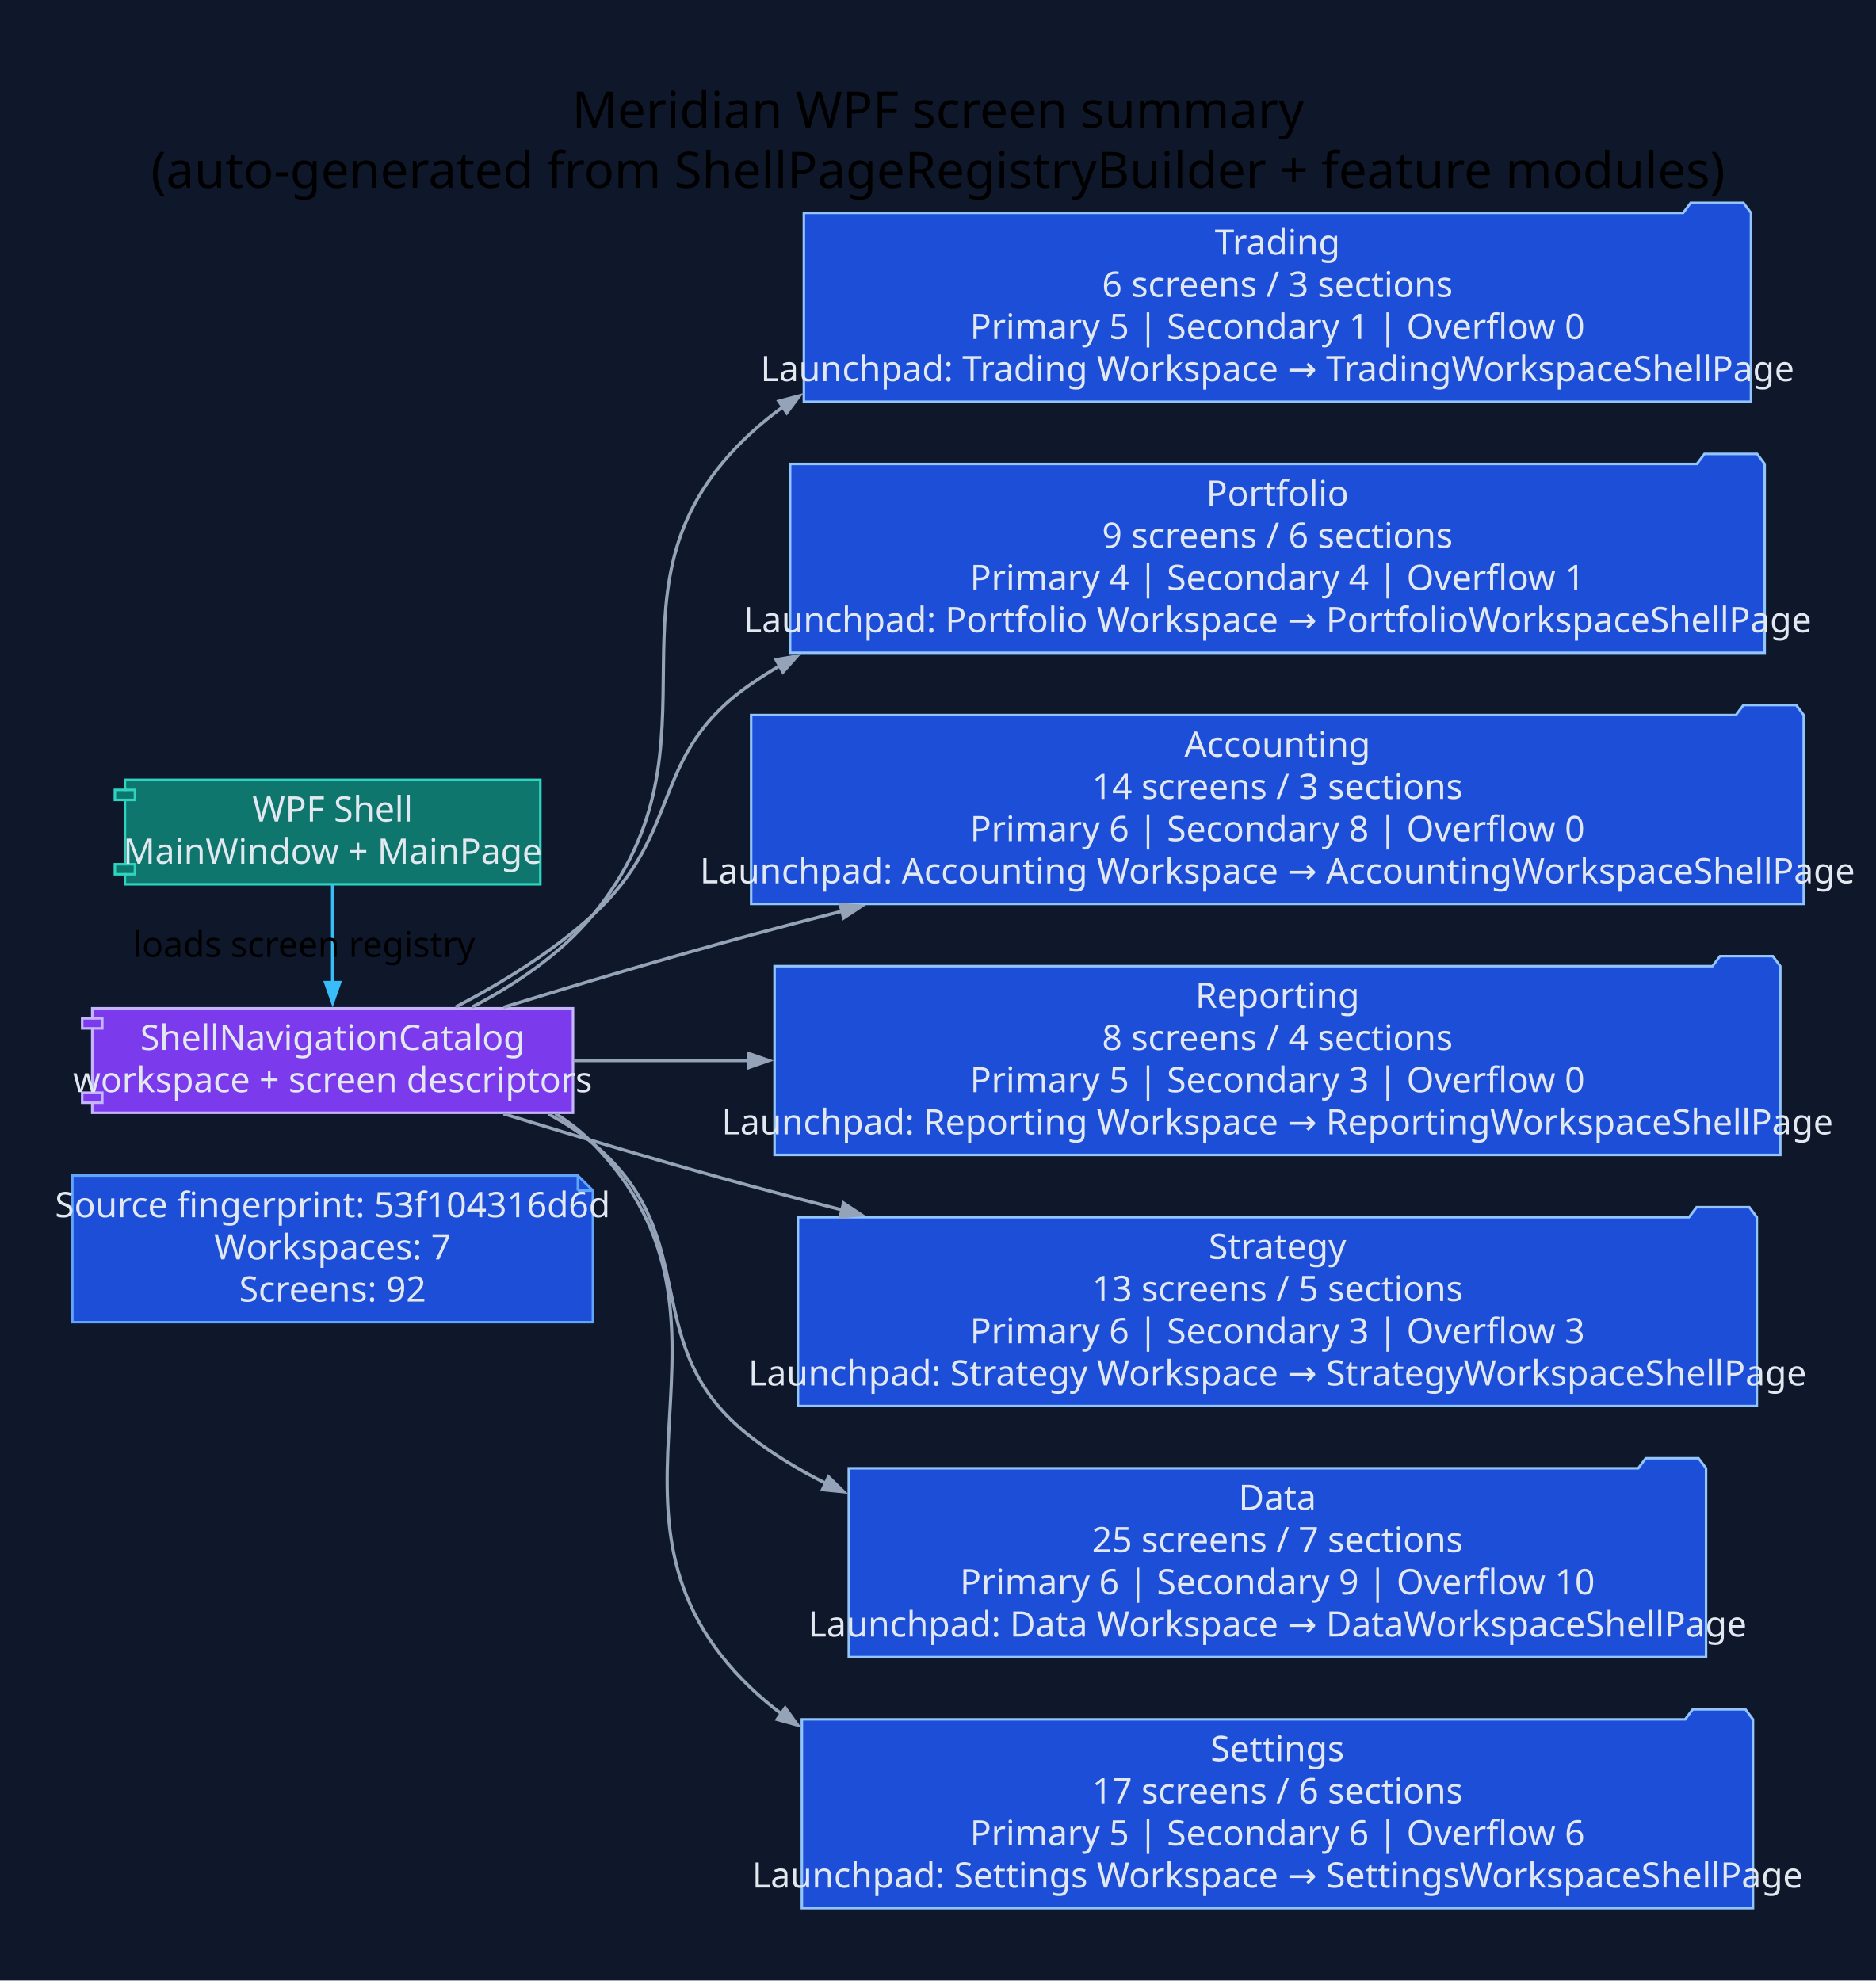
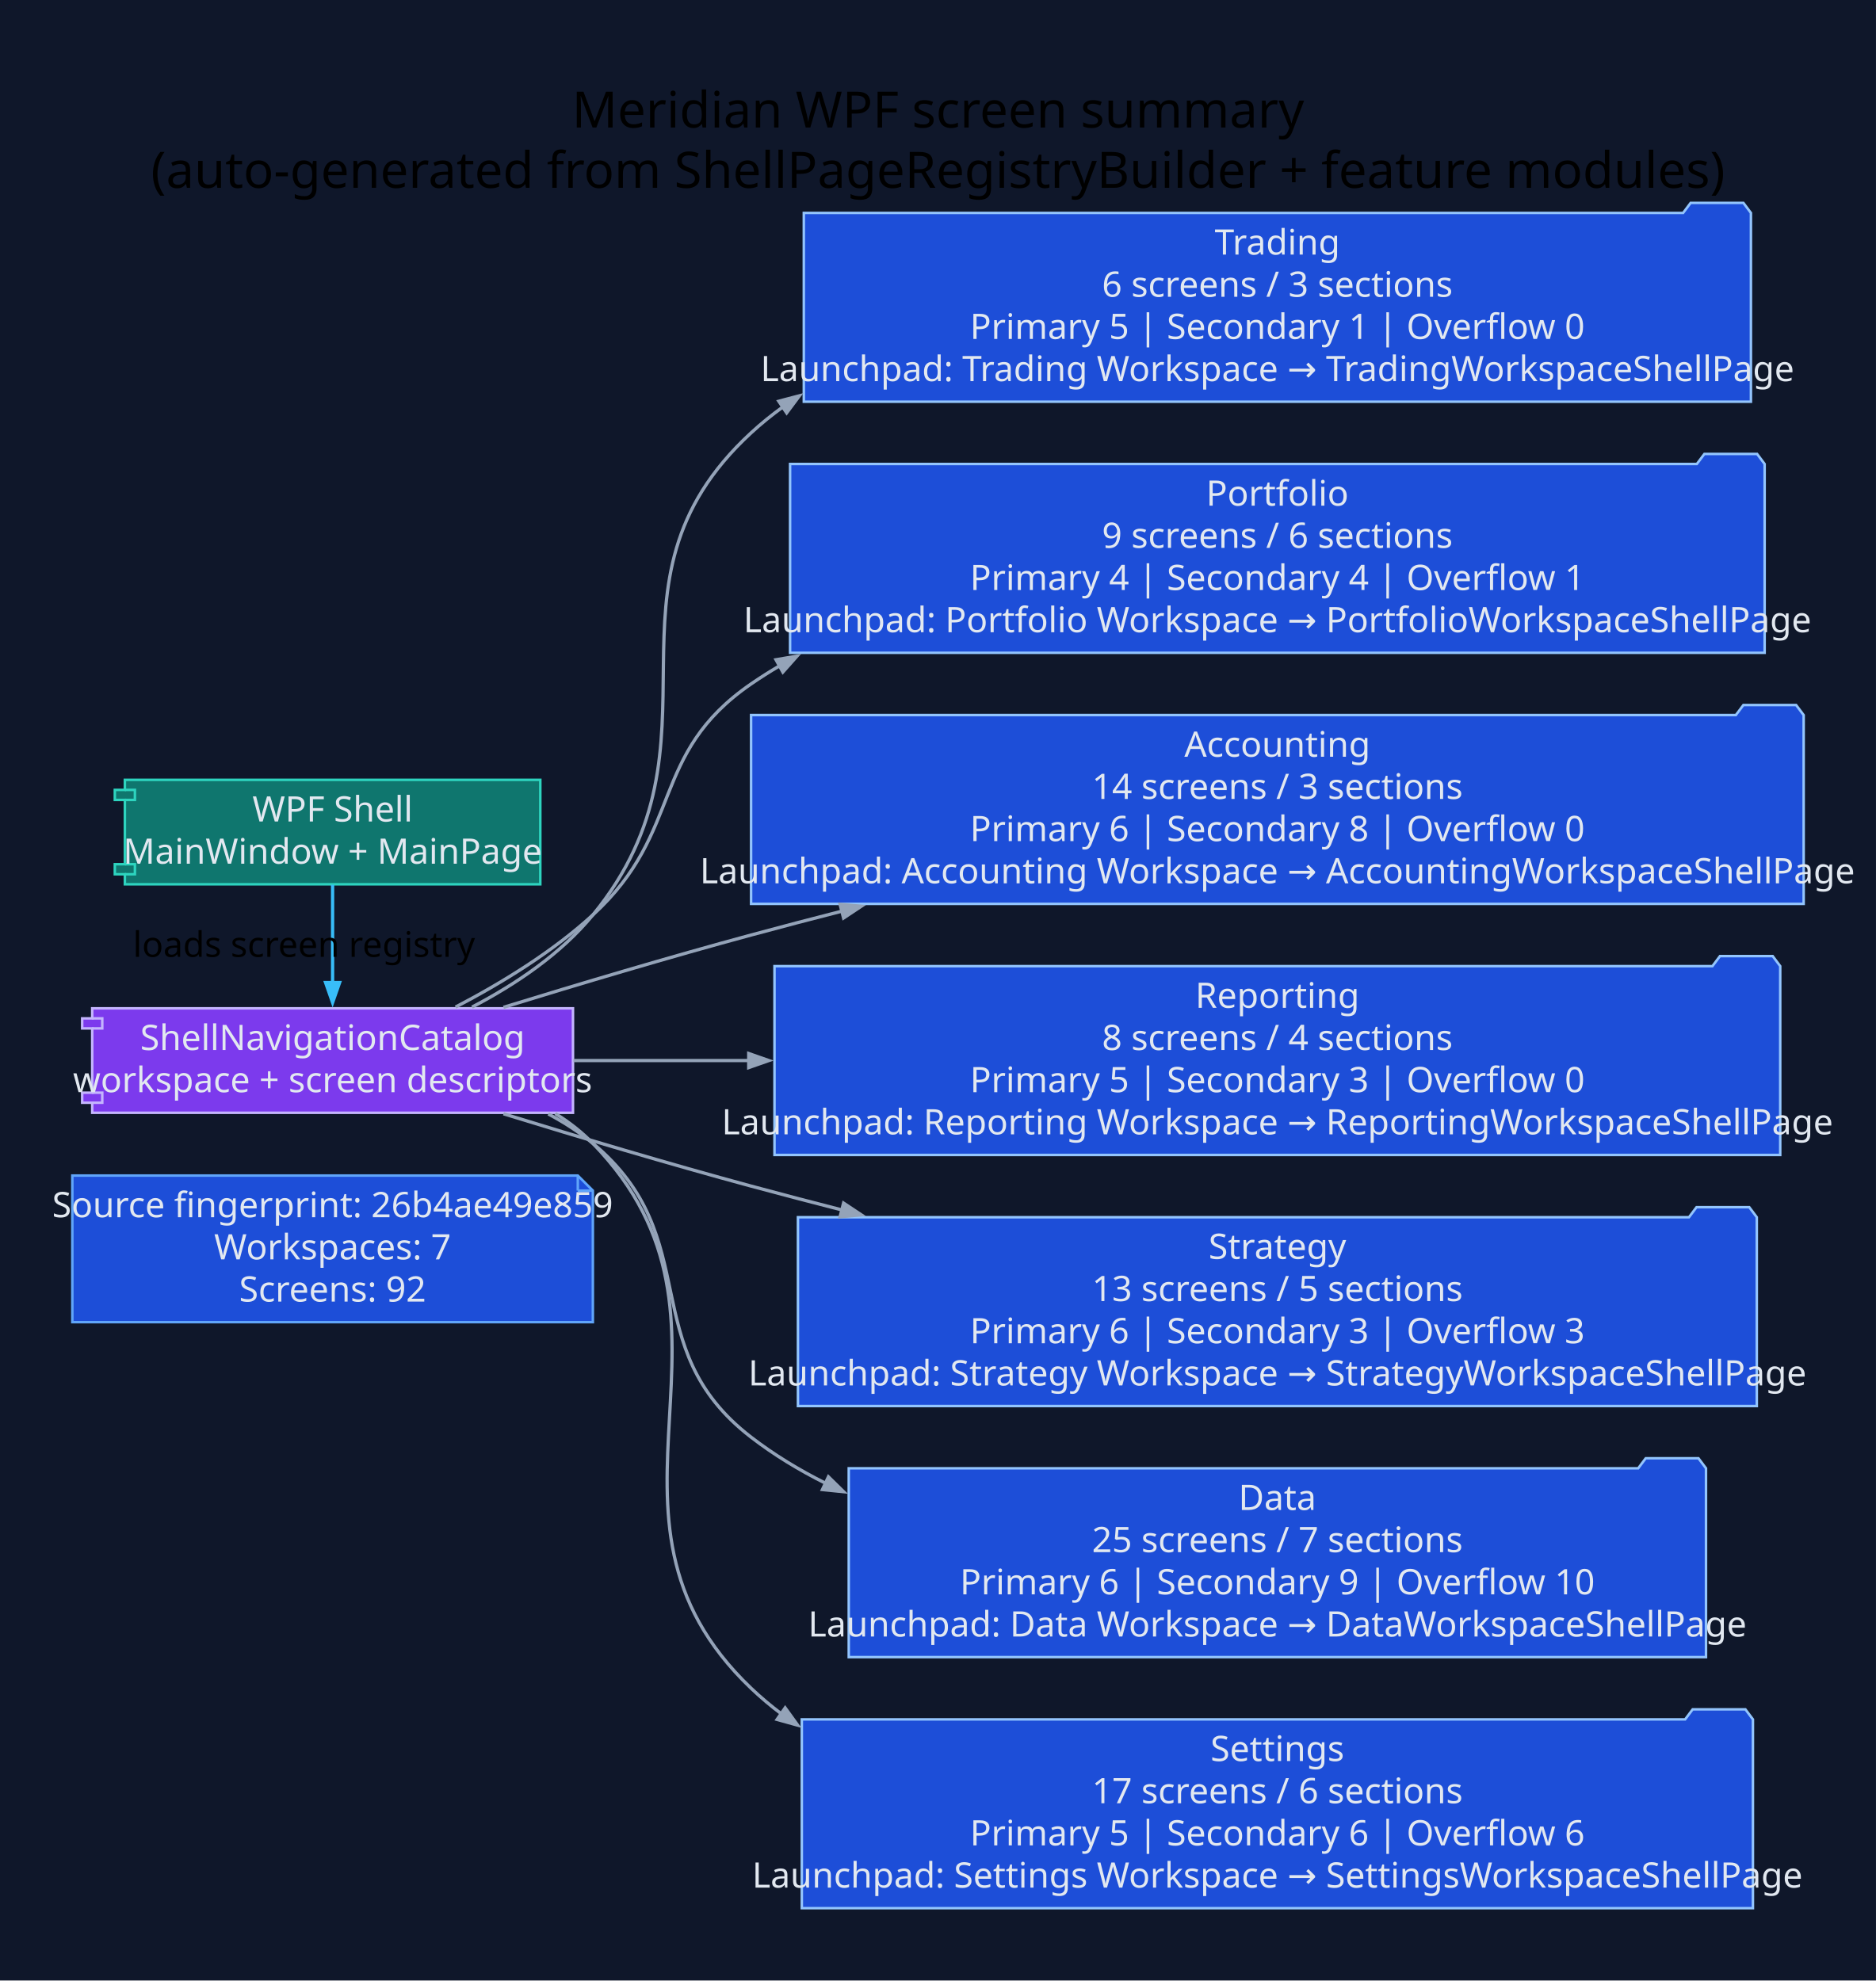
<svg xmlns="http://www.w3.org/2000/svg" width="747pt" height="789pt" viewBox="0.00 0.00 747.00 789.00">
  <g id="graph0" class="graph" transform="scale(1 1) rotate(0) translate(28.8 760)">
-     <polygon fill="#0f172a" stroke="none" points="-28.8,28.8 -28.8,-760 718.24,-760 718.24,28.8 -28.8,28.8" />
-     <text xml:space="preserve" text-anchor="middle" x="344.72" y="-709.2" font-family="Segoe UI" font-size="20.00">Meridian WPF screen summary</text>
-     <text xml:space="preserve" text-anchor="middle" x="344.72" y="-685.2" font-family="Segoe UI" font-size="20.00">(auto-generated from ShellPageRegistryBuilder + feature modules)</text>
+     <polygon fill="#0f172a" stroke="none" points="-28.8,28.8 -28.8,-760 718.22,-760 718.22,28.8 -28.8,28.8" />
+     <text xml:space="preserve" text-anchor="middle" x="344.71" y="-709.2" font-family="Segoe UI" font-size="20.00">Meridian WPF screen summary</text>
+     <text xml:space="preserve" text-anchor="middle" x="344.71" y="-685.2" font-family="Segoe UI" font-size="20.00">(auto-generated from ShellPageRegistryBuilder + feature modules)</text>
    <g id="node1" class="node">
-       <polygon fill="#1d4ed8" stroke="#60a5fa" points="201.3,-291.8 0,-291.8 0,-233.4 207.3,-233.4 207.3,-285.8 201.3,-291.8" />
-       <polyline fill="none" stroke="#60a5fa" points="201.3,-291.8 201.3,-285.8" />
-       <polyline fill="none" stroke="#60a5fa" points="207.3,-285.8 201.3,-285.8" />
-       <text xml:space="preserve" text-anchor="middle" x="103.65" y="-275.2" font-family="Segoe UI" font-size="14.00" fill="#e2e8f0">Source fingerprint: 53f104316d6d</text>
-       <text xml:space="preserve" text-anchor="middle" x="103.65" y="-258.4" font-family="Segoe UI" font-size="14.00" fill="#e2e8f0">Workspaces: 7</text>
-       <text xml:space="preserve" text-anchor="middle" x="103.65" y="-241.6" font-family="Segoe UI" font-size="14.00" fill="#e2e8f0">Screens: 92</text>
+       <polygon fill="#1d4ed8" stroke="#60a5fa" points="201.28,-291.8 0,-291.8 0,-233.4 207.28,-233.4 207.28,-285.8 201.28,-291.8" />
+       <polyline fill="none" stroke="#60a5fa" points="201.28,-291.8 201.28,-285.8" />
+       <polyline fill="none" stroke="#60a5fa" points="207.28,-285.8 201.28,-285.8" />
+       <text xml:space="preserve" text-anchor="middle" x="103.64" y="-275.2" font-family="Segoe UI" font-size="14.00" fill="#e2e8f0">Source fingerprint: 26b4ae49e859</text>
+       <text xml:space="preserve" text-anchor="middle" x="103.64" y="-258.4" font-family="Segoe UI" font-size="14.00" fill="#e2e8f0">Workspaces: 7</text>
+       <text xml:space="preserve" text-anchor="middle" x="103.64" y="-241.6" font-family="Segoe UI" font-size="14.00" fill="#e2e8f0">Screens: 92</text>
    </g>
    <g id="node2" class="node">
-       <polygon fill="#0f766e" stroke="#2dd4bf" points="186.36,-449.4 20.94,-449.4 20.94,-445.4 16.94,-445.4 16.94,-441.4 20.94,-441.4 20.94,-415.8 16.94,-415.8 16.94,-411.8 20.94,-411.8 20.94,-407.8 186.36,-407.8 186.36,-449.4" />
-       <polyline fill="none" stroke="#2dd4bf" points="20.94,-445.4 24.94,-445.4 24.94,-441.4 20.94,-441.4" />
-       <polyline fill="none" stroke="#2dd4bf" points="20.94,-415.8 24.94,-415.8 24.94,-411.8 20.94,-411.8" />
-       <text xml:space="preserve" text-anchor="middle" x="103.65" y="-432.8" font-family="Segoe UI" font-size="14.00" fill="#e2e8f0">WPF Shell</text>
-       <text xml:space="preserve" text-anchor="middle" x="103.65" y="-416" font-family="Segoe UI" font-size="14.00" fill="#e2e8f0">MainWindow + MainPage</text>
+       <polygon fill="#0f766e" stroke="#2dd4bf" points="186.35,-449.4 20.92,-449.4 20.92,-445.4 16.92,-445.4 16.92,-441.4 20.92,-441.4 20.92,-415.8 16.92,-415.8 16.92,-411.8 20.92,-411.8 20.92,-407.8 186.35,-407.8 186.35,-449.4" />
+       <polyline fill="none" stroke="#2dd4bf" points="20.92,-445.4 24.92,-445.4 24.92,-441.4 20.92,-441.4" />
+       <polyline fill="none" stroke="#2dd4bf" points="20.92,-415.8 24.92,-415.8 24.92,-411.8 20.92,-411.8" />
+       <text xml:space="preserve" text-anchor="middle" x="103.64" y="-432.8" font-family="Segoe UI" font-size="14.00" fill="#e2e8f0">WPF Shell</text>
+       <text xml:space="preserve" text-anchor="middle" x="103.64" y="-416" font-family="Segoe UI" font-size="14.00" fill="#e2e8f0">MainWindow + MainPage</text>
    </g>
    <g id="node3" class="node">
-       <polygon fill="#7c3aed" stroke="#c4b5fd" points="199.37,-358.4 7.93,-358.4 7.93,-354.4 3.93,-354.4 3.93,-350.4 7.93,-350.4 7.93,-324.8 3.93,-324.8 3.93,-320.8 7.93,-320.8 7.93,-316.8 199.37,-316.8 199.37,-358.4" />
-       <polyline fill="none" stroke="#c4b5fd" points="7.93,-354.4 11.93,-354.4 11.93,-350.4 7.93,-350.4" />
-       <polyline fill="none" stroke="#c4b5fd" points="7.93,-324.8 11.93,-324.8 11.93,-320.8 7.93,-320.8" />
-       <text xml:space="preserve" text-anchor="middle" x="103.65" y="-341.8" font-family="Segoe UI" font-size="14.00" fill="#e2e8f0">ShellNavigationCatalog</text>
-       <text xml:space="preserve" text-anchor="middle" x="103.65" y="-325" font-family="Segoe UI" font-size="14.00" fill="#e2e8f0">workspace + screen descriptors</text>
+       <polygon fill="#7c3aed" stroke="#c4b5fd" points="199.36,-358.4 7.92,-358.4 7.92,-354.4 3.92,-354.4 3.92,-350.4 7.92,-350.4 7.92,-324.8 3.92,-324.8 3.92,-320.8 7.92,-320.8 7.92,-316.8 199.36,-316.8 199.36,-358.4" />
+       <polyline fill="none" stroke="#c4b5fd" points="7.92,-354.4 11.92,-354.4 11.92,-350.4 7.92,-350.4" />
+       <polyline fill="none" stroke="#c4b5fd" points="7.92,-324.8 11.92,-324.8 11.92,-320.8 7.92,-320.8" />
+       <text xml:space="preserve" text-anchor="middle" x="103.64" y="-341.8" font-family="Segoe UI" font-size="14.00" fill="#e2e8f0">ShellNavigationCatalog</text>
+       <text xml:space="preserve" text-anchor="middle" x="103.64" y="-325" font-family="Segoe UI" font-size="14.00" fill="#e2e8f0">workspace + screen descriptors</text>
    </g>
    <g id="edge1" class="edge">
-       <path fill="none" stroke="#38bdf8" stroke-width="1.3" d="M103.65,-407.61C103.65,-396.03 103.65,-381.43 103.65,-368.56" />
-       <polygon fill="#38bdf8" stroke="#38bdf8" stroke-width="1.3" points="106.45,-368.67 103.65,-360.67 100.85,-368.67 106.45,-368.67" />
-       <text xml:space="preserve" text-anchor="middle" x="92.25" y="-378.9" font-family="Segoe UI" font-size="14.00">loads screen registry</text>
+       <path fill="none" stroke="#38bdf8" stroke-width="1.3" d="M103.64,-407.61C103.64,-396.03 103.64,-381.43 103.64,-368.56" />
+       <polygon fill="#38bdf8" stroke="#38bdf8" stroke-width="1.3" points="106.44,-368.67 103.64,-360.67 100.84,-368.67 106.44,-368.67" />
+       <text xml:space="preserve" text-anchor="middle" x="92.24" y="-378.9" font-family="Segoe UI" font-size="14.00">loads screen registry</text>
    </g>
    <g id="node4" class="node">
-       <polygon fill="#1d4ed8" stroke="#93c5fd" points="668.44,-675.2 665.44,-679.2 644.44,-679.2 641.44,-675.2 291.3,-675.2 291.3,-600 668.44,-600 668.44,-675.2" />
-       <text xml:space="preserve" text-anchor="middle" x="479.87" y="-658.6" font-family="Segoe UI" font-size="14.00" fill="#e2e8f0">Trading</text>
-       <text xml:space="preserve" text-anchor="middle" x="479.87" y="-641.8" font-family="Segoe UI" font-size="14.00" fill="#e2e8f0">6 screens / 3 sections</text>
-       <text xml:space="preserve" text-anchor="middle" x="479.87" y="-625" font-family="Segoe UI" font-size="14.00" fill="#e2e8f0">Primary 5 | Secondary 1 | Overflow 0</text>
-       <text xml:space="preserve" text-anchor="middle" x="479.87" y="-608.2" font-family="Segoe UI" font-size="14.00" fill="#e2e8f0">Launchpad: Trading Workspace → TradingWorkspaceShellPage</text>
+       <polygon fill="#1d4ed8" stroke="#93c5fd" points="668.42,-675.2 665.42,-679.2 644.42,-679.2 641.42,-675.2 291.28,-675.2 291.28,-600 668.42,-600 668.42,-675.2" />
+       <text xml:space="preserve" text-anchor="middle" x="479.85" y="-658.6" font-family="Segoe UI" font-size="14.00" fill="#e2e8f0">Trading</text>
+       <text xml:space="preserve" text-anchor="middle" x="479.85" y="-641.8" font-family="Segoe UI" font-size="14.00" fill="#e2e8f0">6 screens / 3 sections</text>
+       <text xml:space="preserve" text-anchor="middle" x="479.85" y="-625" font-family="Segoe UI" font-size="14.00" fill="#e2e8f0">Primary 5 | Secondary 1 | Overflow 0</text>
+       <text xml:space="preserve" text-anchor="middle" x="479.85" y="-608.2" font-family="Segoe UI" font-size="14.00" fill="#e2e8f0">Launchpad: Trading Workspace → TradingWorkspaceShellPage</text>
    </g>
    <g id="edge2" class="edge">
-       <path fill="none" stroke="#94a3b8" stroke-width="1.3" d="M159.15,-358.88C176.55,-367.95 194.58,-380.09 207.3,-395.6 264.24,-465.05 204.25,-526.74 270.3,-587.6 274.32,-591.31 278.57,-594.75 283,-597.95" />
-       <polygon fill="#94a3b8" stroke="#94a3b8" stroke-width="1.3" points="281.34,-600.21 289.54,-602.36 284.47,-595.57 281.34,-600.21" />
+       <path fill="none" stroke="#94a3b8" stroke-width="1.3" d="M159.14,-358.88C176.54,-367.95 194.56,-380.09 207.28,-395.6 264.22,-465.05 204.23,-526.74 270.28,-587.6 274.3,-591.31 278.55,-594.75 282.98,-597.95" />
+       <polygon fill="#94a3b8" stroke="#94a3b8" stroke-width="1.3" points="281.32,-600.21 289.52,-602.36 284.45,-595.57 281.32,-600.21" />
    </g>
    <g id="node5" class="node">
-       <polygon fill="#1d4ed8" stroke="#93c5fd" points="673.9,-575.2 670.9,-579.2 649.9,-579.2 646.9,-575.2 285.83,-575.2 285.83,-500 673.9,-500 673.9,-575.2" />
-       <text xml:space="preserve" text-anchor="middle" x="479.87" y="-558.6" font-family="Segoe UI" font-size="14.00" fill="#e2e8f0">Portfolio</text>
-       <text xml:space="preserve" text-anchor="middle" x="479.87" y="-541.8" font-family="Segoe UI" font-size="14.00" fill="#e2e8f0">9 screens / 6 sections</text>
-       <text xml:space="preserve" text-anchor="middle" x="479.87" y="-525" font-family="Segoe UI" font-size="14.00" fill="#e2e8f0">Primary 4 | Secondary 4 | Overflow 1</text>
-       <text xml:space="preserve" text-anchor="middle" x="479.87" y="-508.2" font-family="Segoe UI" font-size="14.00" fill="#e2e8f0">Launchpad: Portfolio Workspace → PortfolioWorkspaceShellPage</text>
+       <polygon fill="#1d4ed8" stroke="#93c5fd" points="673.88,-575.2 670.88,-579.2 649.88,-579.2 646.88,-575.2 285.81,-575.2 285.81,-500 673.88,-500 673.88,-575.2" />
+       <text xml:space="preserve" text-anchor="middle" x="479.85" y="-558.6" font-family="Segoe UI" font-size="14.00" fill="#e2e8f0">Portfolio</text>
+       <text xml:space="preserve" text-anchor="middle" x="479.85" y="-541.8" font-family="Segoe UI" font-size="14.00" fill="#e2e8f0">9 screens / 6 sections</text>
+       <text xml:space="preserve" text-anchor="middle" x="479.85" y="-525" font-family="Segoe UI" font-size="14.00" fill="#e2e8f0">Primary 4 | Secondary 4 | Overflow 1</text>
+       <text xml:space="preserve" text-anchor="middle" x="479.85" y="-508.2" font-family="Segoe UI" font-size="14.00" fill="#e2e8f0">Launchpad: Portfolio Workspace → PortfolioWorkspaceShellPage</text>
    </g>
    <g id="edge3" class="edge">
-       <path fill="none" stroke="#94a3b8" stroke-width="1.3" d="M152.61,-358.9C170.96,-368.47 191.31,-380.93 207.3,-395.6 243.82,-429.1 229.47,-459.5 270.3,-487.6 273.98,-490.13 277.77,-492.54 281.66,-494.82" />
-       <polygon fill="#94a3b8" stroke="#94a3b8" stroke-width="1.3" points="280.24,-497.24 288.59,-498.67 282.96,-492.34 280.24,-497.24" />
+       <path fill="none" stroke="#94a3b8" stroke-width="1.3" d="M152.59,-358.9C170.94,-368.47 191.29,-380.93 207.28,-395.6 243.79,-429.1 229.45,-459.5 270.28,-487.6 273.96,-490.13 277.75,-492.54 281.64,-494.82" />
+       <polygon fill="#94a3b8" stroke="#94a3b8" stroke-width="1.3" points="280.22,-497.24 288.57,-498.67 282.94,-492.34 280.22,-497.24" />
    </g>
    <g id="node6" class="node">
-       <polygon fill="#1d4ed8" stroke="#93c5fd" points="689.44,-475.2 686.44,-479.2 665.44,-479.2 662.44,-475.2 270.3,-475.2 270.3,-400 689.44,-400 689.44,-475.2" />
-       <text xml:space="preserve" text-anchor="middle" x="479.87" y="-458.6" font-family="Segoe UI" font-size="14.00" fill="#e2e8f0">Accounting</text>
-       <text xml:space="preserve" text-anchor="middle" x="479.87" y="-441.8" font-family="Segoe UI" font-size="14.00" fill="#e2e8f0">14 screens / 3 sections</text>
-       <text xml:space="preserve" text-anchor="middle" x="479.87" y="-425" font-family="Segoe UI" font-size="14.00" fill="#e2e8f0">Primary 6 | Secondary 8 | Overflow 0</text>
-       <text xml:space="preserve" text-anchor="middle" x="479.87" y="-408.2" font-family="Segoe UI" font-size="14.00" fill="#e2e8f0">Launchpad: Accounting Workspace → AccountingWorkspaceShellPage</text>
+       <polygon fill="#1d4ed8" stroke="#93c5fd" points="689.42,-475.2 686.42,-479.2 665.42,-479.2 662.42,-475.2 270.28,-475.2 270.28,-400 689.42,-400 689.42,-475.2" />
+       <text xml:space="preserve" text-anchor="middle" x="479.85" y="-458.6" font-family="Segoe UI" font-size="14.00" fill="#e2e8f0">Accounting</text>
+       <text xml:space="preserve" text-anchor="middle" x="479.85" y="-441.8" font-family="Segoe UI" font-size="14.00" fill="#e2e8f0">14 screens / 3 sections</text>
+       <text xml:space="preserve" text-anchor="middle" x="479.85" y="-425" font-family="Segoe UI" font-size="14.00" fill="#e2e8f0">Primary 6 | Secondary 8 | Overflow 0</text>
+       <text xml:space="preserve" text-anchor="middle" x="479.85" y="-408.2" font-family="Segoe UI" font-size="14.00" fill="#e2e8f0">Launchpad: Accounting Workspace → AccountingWorkspaceShellPage</text>
    </g>
    <g id="edge4" class="edge">
-       <path fill="none" stroke="#94a3b8" stroke-width="1.3" d="M171.69,-358.8C201.73,-368.05 237.67,-378.77 270.3,-387.6 282.11,-390.8 294.33,-394 306.66,-397.15" />
-       <polygon fill="#94a3b8" stroke="#94a3b8" stroke-width="1.3" points="305.75,-399.8 314.19,-399.06 307.13,-394.38 305.75,-399.8" />
+       <path fill="none" stroke="#94a3b8" stroke-width="1.3" d="M171.68,-358.8C201.72,-368.05 237.66,-378.77 270.28,-387.6 282.09,-390.8 294.31,-394 306.64,-397.15" />
+       <polygon fill="#94a3b8" stroke="#94a3b8" stroke-width="1.3" points="305.73,-399.8 314.17,-399.06 307.11,-394.38 305.73,-399.8" />
    </g>
    <g id="node7" class="node">
-       <polygon fill="#1d4ed8" stroke="#93c5fd" points="680.12,-375.2 677.12,-379.2 656.12,-379.2 653.12,-375.2 279.62,-375.2 279.62,-300 680.12,-300 680.12,-375.2" />
-       <text xml:space="preserve" text-anchor="middle" x="479.87" y="-358.6" font-family="Segoe UI" font-size="14.00" fill="#e2e8f0">Reporting</text>
-       <text xml:space="preserve" text-anchor="middle" x="479.87" y="-341.8" font-family="Segoe UI" font-size="14.00" fill="#e2e8f0">8 screens / 4 sections</text>
-       <text xml:space="preserve" text-anchor="middle" x="479.87" y="-325" font-family="Segoe UI" font-size="14.00" fill="#e2e8f0">Primary 5 | Secondary 3 | Overflow 0</text>
-       <text xml:space="preserve" text-anchor="middle" x="479.87" y="-308.2" font-family="Segoe UI" font-size="14.00" fill="#e2e8f0">Launchpad: Reporting Workspace → ReportingWorkspaceShellPage</text>
+       <polygon fill="#1d4ed8" stroke="#93c5fd" points="680.09,-375.2 677.09,-379.2 656.09,-379.2 653.09,-375.2 279.6,-375.2 279.6,-300 680.09,-300 680.09,-375.2" />
+       <text xml:space="preserve" text-anchor="middle" x="479.85" y="-358.6" font-family="Segoe UI" font-size="14.00" fill="#e2e8f0">Reporting</text>
+       <text xml:space="preserve" text-anchor="middle" x="479.85" y="-341.8" font-family="Segoe UI" font-size="14.00" fill="#e2e8f0">8 screens / 4 sections</text>
+       <text xml:space="preserve" text-anchor="middle" x="479.85" y="-325" font-family="Segoe UI" font-size="14.00" fill="#e2e8f0">Primary 5 | Secondary 3 | Overflow 0</text>
+       <text xml:space="preserve" text-anchor="middle" x="479.85" y="-308.2" font-family="Segoe UI" font-size="14.00" fill="#e2e8f0">Launchpad: Reporting Workspace → ReportingWorkspaceShellPage</text>
    </g>
    <g id="edge5" class="edge">
-       <path fill="none" stroke="#94a3b8" stroke-width="1.3" d="M199.56,-337.6C221.26,-337.6 245.16,-337.6 269.57,-337.6" />
-       <polygon fill="#94a3b8" stroke="#94a3b8" stroke-width="1.3" points="269.35,-340.4 277.35,-337.6 269.35,-334.8 269.35,-340.4" />
+       <path fill="none" stroke="#94a3b8" stroke-width="1.3" d="M199.55,-337.6C221.25,-337.6 245.15,-337.6 269.56,-337.6" />
+       <polygon fill="#94a3b8" stroke="#94a3b8" stroke-width="1.3" points="269.34,-340.4 277.34,-337.6 269.34,-334.8 269.34,-340.4" />
    </g>
    <g id="node8" class="node">
-       <polygon fill="#1d4ed8" stroke="#93c5fd" points="670.78,-275.2 667.78,-279.2 646.78,-279.2 643.78,-275.2 288.96,-275.2 288.96,-200 670.78,-200 670.78,-275.2" />
-       <text xml:space="preserve" text-anchor="middle" x="479.87" y="-258.6" font-family="Segoe UI" font-size="14.00" fill="#e2e8f0">Strategy</text>
-       <text xml:space="preserve" text-anchor="middle" x="479.87" y="-241.8" font-family="Segoe UI" font-size="14.00" fill="#e2e8f0">13 screens / 5 sections</text>
-       <text xml:space="preserve" text-anchor="middle" x="479.87" y="-225" font-family="Segoe UI" font-size="14.00" fill="#e2e8f0">Primary 6 | Secondary 3 | Overflow 3</text>
-       <text xml:space="preserve" text-anchor="middle" x="479.87" y="-208.2" font-family="Segoe UI" font-size="14.00" fill="#e2e8f0">Launchpad: Strategy Workspace → StrategyWorkspaceShellPage</text>
+       <polygon fill="#1d4ed8" stroke="#93c5fd" points="670.76,-275.2 667.76,-279.2 646.76,-279.2 643.76,-275.2 288.94,-275.2 288.94,-200 670.76,-200 670.76,-275.2" />
+       <text xml:space="preserve" text-anchor="middle" x="479.85" y="-258.6" font-family="Segoe UI" font-size="14.00" fill="#e2e8f0">Strategy</text>
+       <text xml:space="preserve" text-anchor="middle" x="479.85" y="-241.8" font-family="Segoe UI" font-size="14.00" fill="#e2e8f0">13 screens / 5 sections</text>
+       <text xml:space="preserve" text-anchor="middle" x="479.85" y="-225" font-family="Segoe UI" font-size="14.00" fill="#e2e8f0">Primary 6 | Secondary 3 | Overflow 3</text>
+       <text xml:space="preserve" text-anchor="middle" x="479.85" y="-208.2" font-family="Segoe UI" font-size="14.00" fill="#e2e8f0">Launchpad: Strategy Workspace → StrategyWorkspaceShellPage</text>
    </g>
    <g id="edge6" class="edge">
-       <path fill="none" stroke="#94a3b8" stroke-width="1.3" d="M171.69,-316.4C201.73,-307.15 237.67,-296.43 270.3,-287.6 282.11,-284.4 294.33,-281.2 306.66,-278.05" />
-       <polygon fill="#94a3b8" stroke="#94a3b8" stroke-width="1.3" points="307.13,-280.82 314.19,-276.14 305.75,-275.4 307.13,-280.82" />
+       <path fill="none" stroke="#94a3b8" stroke-width="1.3" d="M171.68,-316.4C201.72,-307.15 237.66,-296.43 270.28,-287.6 282.09,-284.4 294.31,-281.2 306.64,-278.05" />
+       <polygon fill="#94a3b8" stroke="#94a3b8" stroke-width="1.3" points="307.11,-280.82 314.17,-276.14 305.73,-275.4 307.11,-280.82" />
    </g>
    <g id="node9" class="node">
-       <polygon fill="#1d4ed8" stroke="#93c5fd" points="650.55,-175.2 647.55,-179.2 626.55,-179.2 623.55,-175.2 309.19,-175.2 309.19,-100 650.55,-100 650.55,-175.2" />
-       <text xml:space="preserve" text-anchor="middle" x="479.87" y="-158.6" font-family="Segoe UI" font-size="14.00" fill="#e2e8f0">Data</text>
-       <text xml:space="preserve" text-anchor="middle" x="479.87" y="-141.8" font-family="Segoe UI" font-size="14.00" fill="#e2e8f0">25 screens / 7 sections</text>
-       <text xml:space="preserve" text-anchor="middle" x="479.87" y="-125" font-family="Segoe UI" font-size="14.00" fill="#e2e8f0">Primary 6 | Secondary 9 | Overflow 10</text>
-       <text xml:space="preserve" text-anchor="middle" x="479.87" y="-108.2" font-family="Segoe UI" font-size="14.00" fill="#e2e8f0">Launchpad: Data Workspace → DataWorkspaceShellPage</text>
+       <polygon fill="#1d4ed8" stroke="#93c5fd" points="650.53,-175.2 647.53,-179.2 626.53,-179.2 623.53,-175.2 309.17,-175.2 309.17,-100 650.53,-100 650.53,-175.2" />
+       <text xml:space="preserve" text-anchor="middle" x="479.85" y="-158.6" font-family="Segoe UI" font-size="14.00" fill="#e2e8f0">Data</text>
+       <text xml:space="preserve" text-anchor="middle" x="479.85" y="-141.8" font-family="Segoe UI" font-size="14.00" fill="#e2e8f0">25 screens / 7 sections</text>
+       <text xml:space="preserve" text-anchor="middle" x="479.85" y="-125" font-family="Segoe UI" font-size="14.00" fill="#e2e8f0">Primary 6 | Secondary 9 | Overflow 10</text>
+       <text xml:space="preserve" text-anchor="middle" x="479.85" y="-108.2" font-family="Segoe UI" font-size="14.00" fill="#e2e8f0">Launchpad: Data Workspace → DataWorkspaceShellPage</text>
    </g>
    <g id="edge7" class="edge">
-       <path fill="none" stroke="#94a3b8" stroke-width="1.3" d="M189.54,-316.33C195.88,-312.97 201.9,-309.09 207.3,-304.6 252.7,-266.83 223.5,-223.63 270.3,-187.6 279.46,-180.55 289.47,-174.47 299.98,-169.23" />
-       <polygon fill="#94a3b8" stroke="#94a3b8" stroke-width="1.3" points="301.1,-171.8 307.15,-165.87 298.72,-166.73 301.1,-171.8" />
+       <path fill="none" stroke="#94a3b8" stroke-width="1.3" d="M189.52,-316.33C195.86,-312.97 201.88,-309.09 207.28,-304.6 252.68,-266.83 223.48,-223.63 270.28,-187.6 279.44,-180.55 289.45,-174.47 299.96,-169.23" />
+       <polygon fill="#94a3b8" stroke="#94a3b8" stroke-width="1.3" points="301.08,-171.8 307.13,-165.87 298.7,-166.73 301.08,-171.8" />
    </g>
    <g id="node10" class="node">
-       <polygon fill="#1d4ed8" stroke="#93c5fd" points="669.24,-75.2 666.24,-79.2 645.24,-79.2 642.24,-75.2 290.5,-75.2 290.5,0 669.24,0 669.24,-75.2" />
-       <text xml:space="preserve" text-anchor="middle" x="479.87" y="-58.6" font-family="Segoe UI" font-size="14.00" fill="#e2e8f0">Settings</text>
-       <text xml:space="preserve" text-anchor="middle" x="479.87" y="-41.8" font-family="Segoe UI" font-size="14.00" fill="#e2e8f0">17 screens / 6 sections</text>
-       <text xml:space="preserve" text-anchor="middle" x="479.87" y="-25" font-family="Segoe UI" font-size="14.00" fill="#e2e8f0">Primary 5 | Secondary 6 | Overflow 6</text>
-       <text xml:space="preserve" text-anchor="middle" x="479.87" y="-8.2" font-family="Segoe UI" font-size="14.00" fill="#e2e8f0">Launchpad: Settings Workspace → SettingsWorkspaceShellPage</text>
+       <polygon fill="#1d4ed8" stroke="#93c5fd" points="669.22,-75.2 666.22,-79.2 645.22,-79.2 642.22,-75.2 290.48,-75.2 290.48,0 669.22,0 669.22,-75.2" />
+       <text xml:space="preserve" text-anchor="middle" x="479.85" y="-58.6" font-family="Segoe UI" font-size="14.00" fill="#e2e8f0">Settings</text>
+       <text xml:space="preserve" text-anchor="middle" x="479.85" y="-41.8" font-family="Segoe UI" font-size="14.00" fill="#e2e8f0">17 screens / 6 sections</text>
+       <text xml:space="preserve" text-anchor="middle" x="479.85" y="-25" font-family="Segoe UI" font-size="14.00" fill="#e2e8f0">Primary 5 | Secondary 6 | Overflow 6</text>
+       <text xml:space="preserve" text-anchor="middle" x="479.85" y="-8.2" font-family="Segoe UI" font-size="14.00" fill="#e2e8f0">Launchpad: Settings Workspace → SettingsWorkspaceShellPage</text>
    </g>
    <g id="edge8" class="edge">
-       <path fill="none" stroke="#94a3b8" stroke-width="1.3" d="M192.34,-316.49C197.79,-313.1 202.86,-309.16 207.3,-304.6 277.29,-232.58 197.63,-156.91 270.3,-87.6 274.17,-83.91 278.27,-80.47 282.55,-77.27" />
-       <polygon fill="#94a3b8" stroke="#94a3b8" stroke-width="1.3" points="283.87,-79.77 288.83,-72.9 280.67,-75.17 283.87,-79.77" />
+       <path fill="none" stroke="#94a3b8" stroke-width="1.3" d="M192.32,-316.49C197.77,-313.1 202.84,-309.16 207.28,-304.6 277.27,-232.58 197.61,-156.91 270.28,-87.6 274.15,-83.91 278.25,-80.47 282.53,-77.27" />
+       <polygon fill="#94a3b8" stroke="#94a3b8" stroke-width="1.3" points="283.85,-79.77 288.81,-72.9 280.65,-75.17 283.85,-79.77" />
    </g>
  </g>
</svg>
